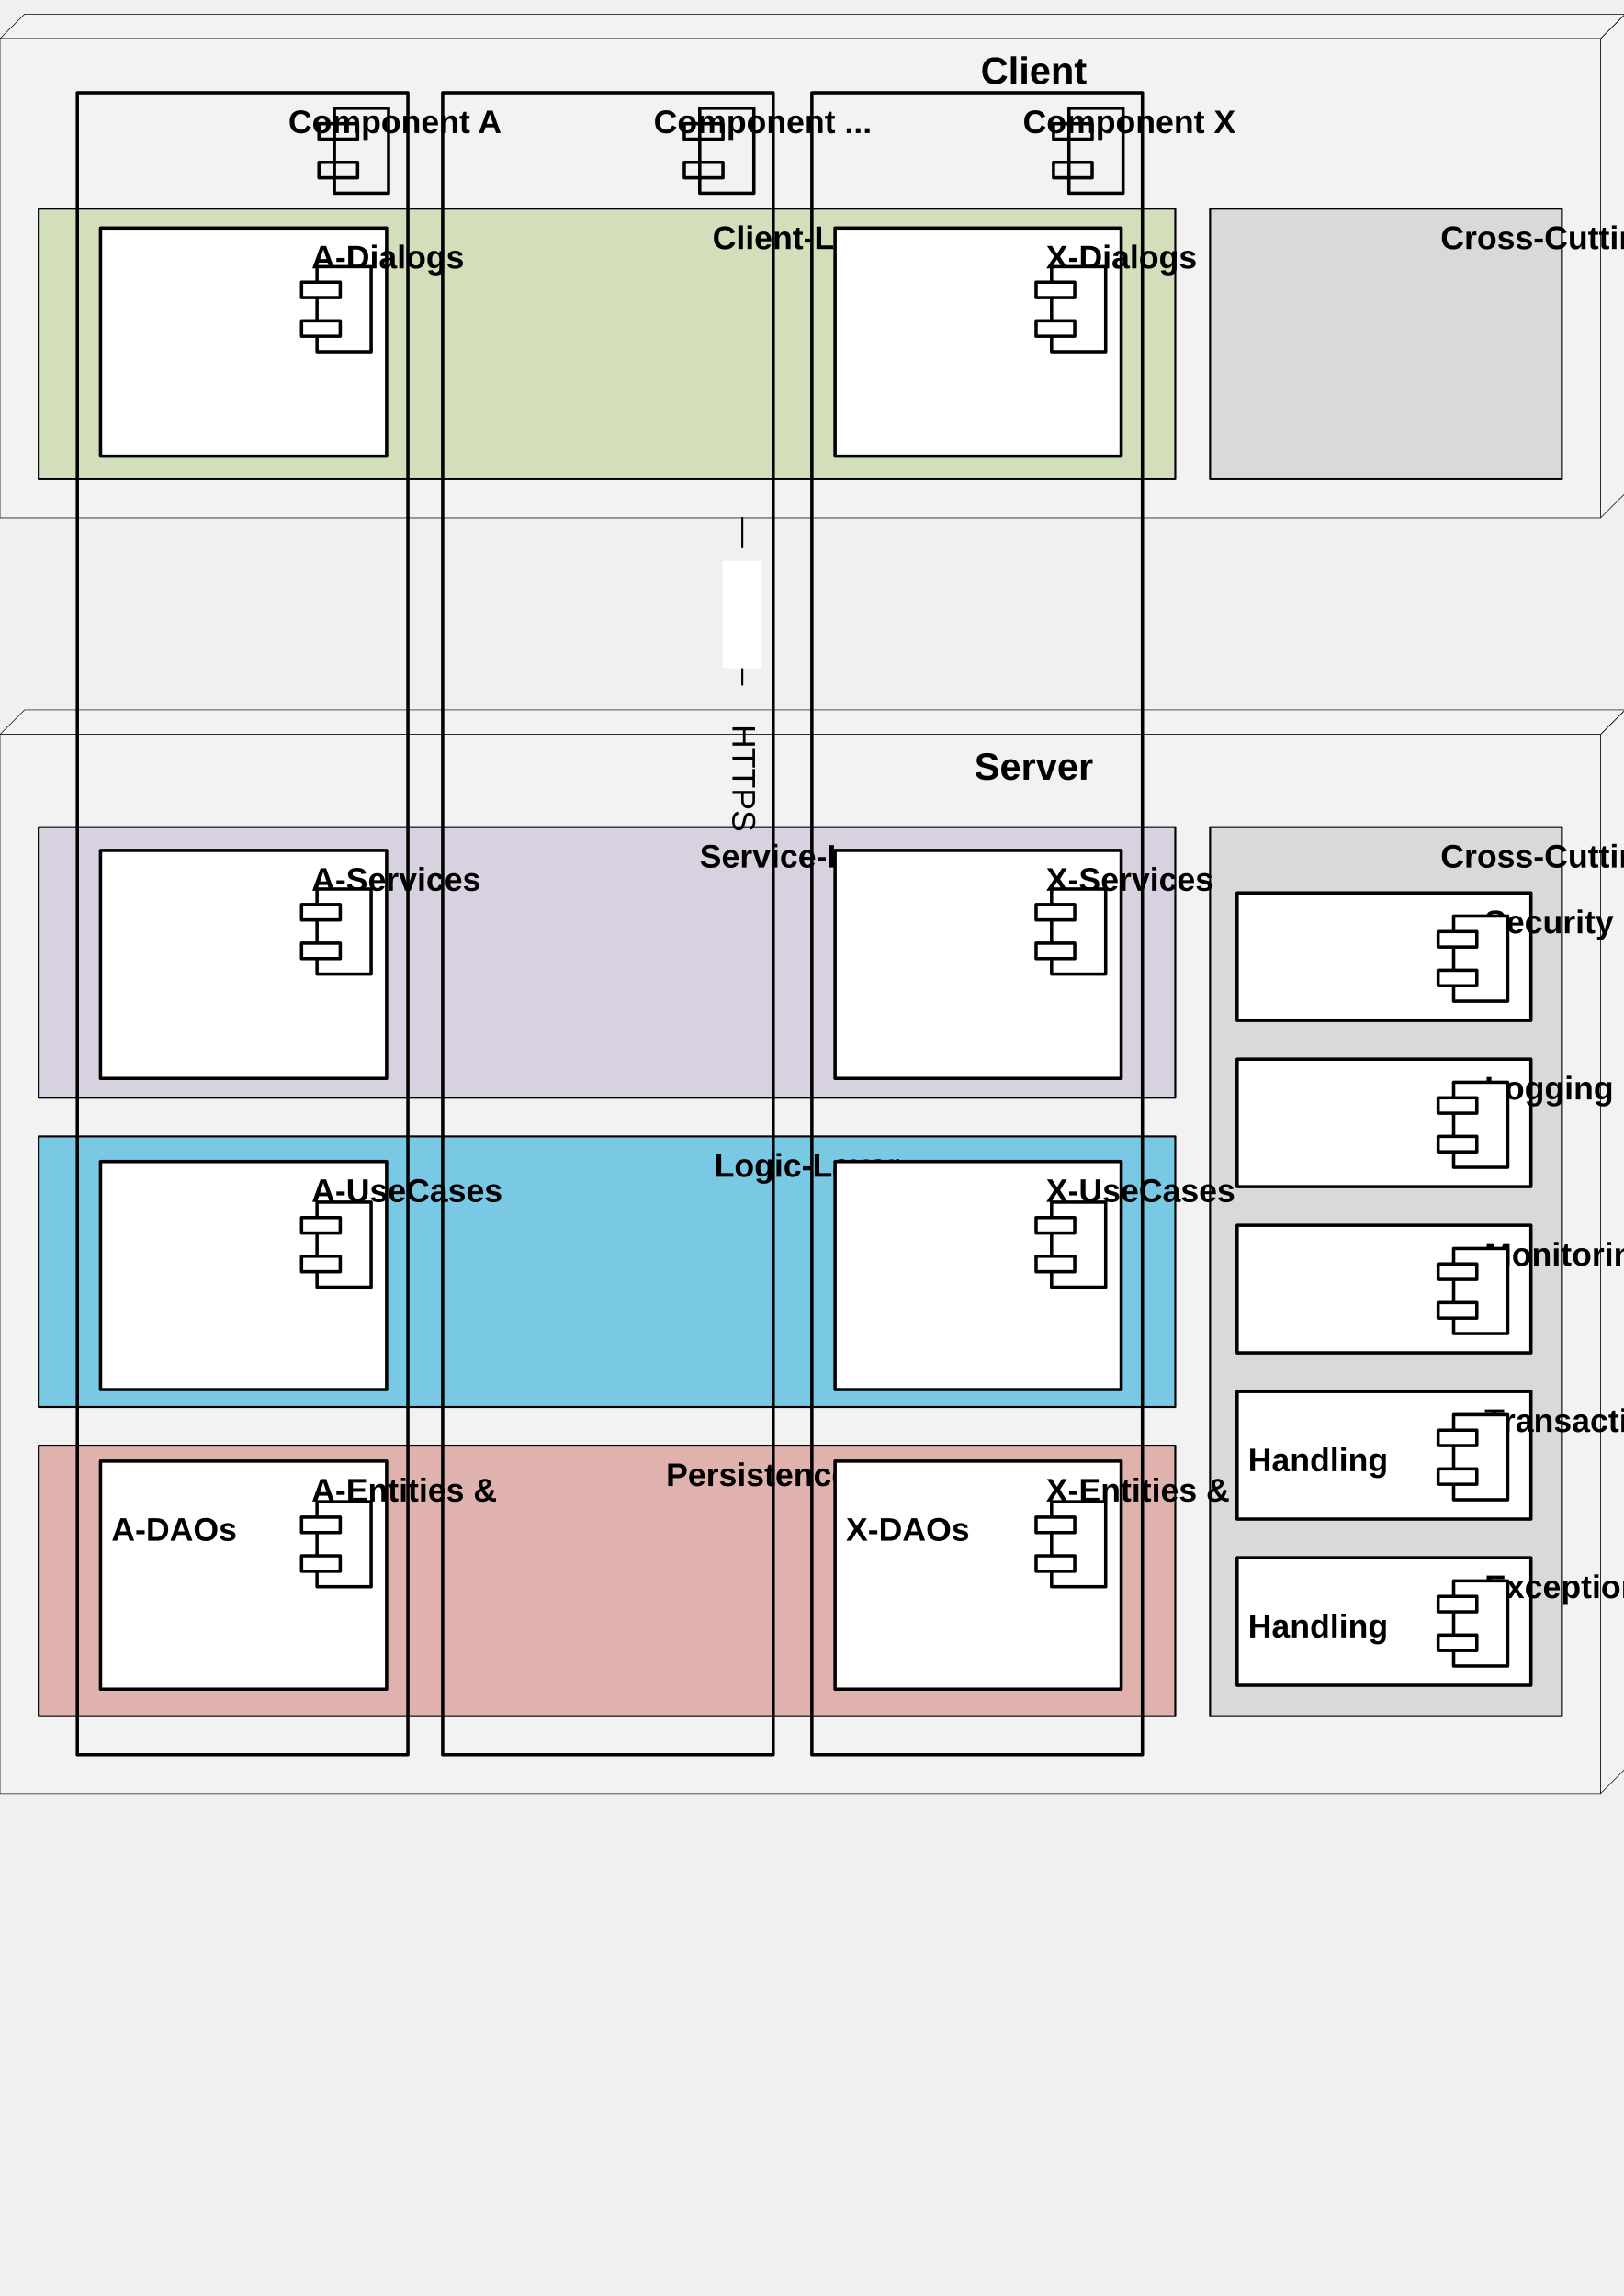
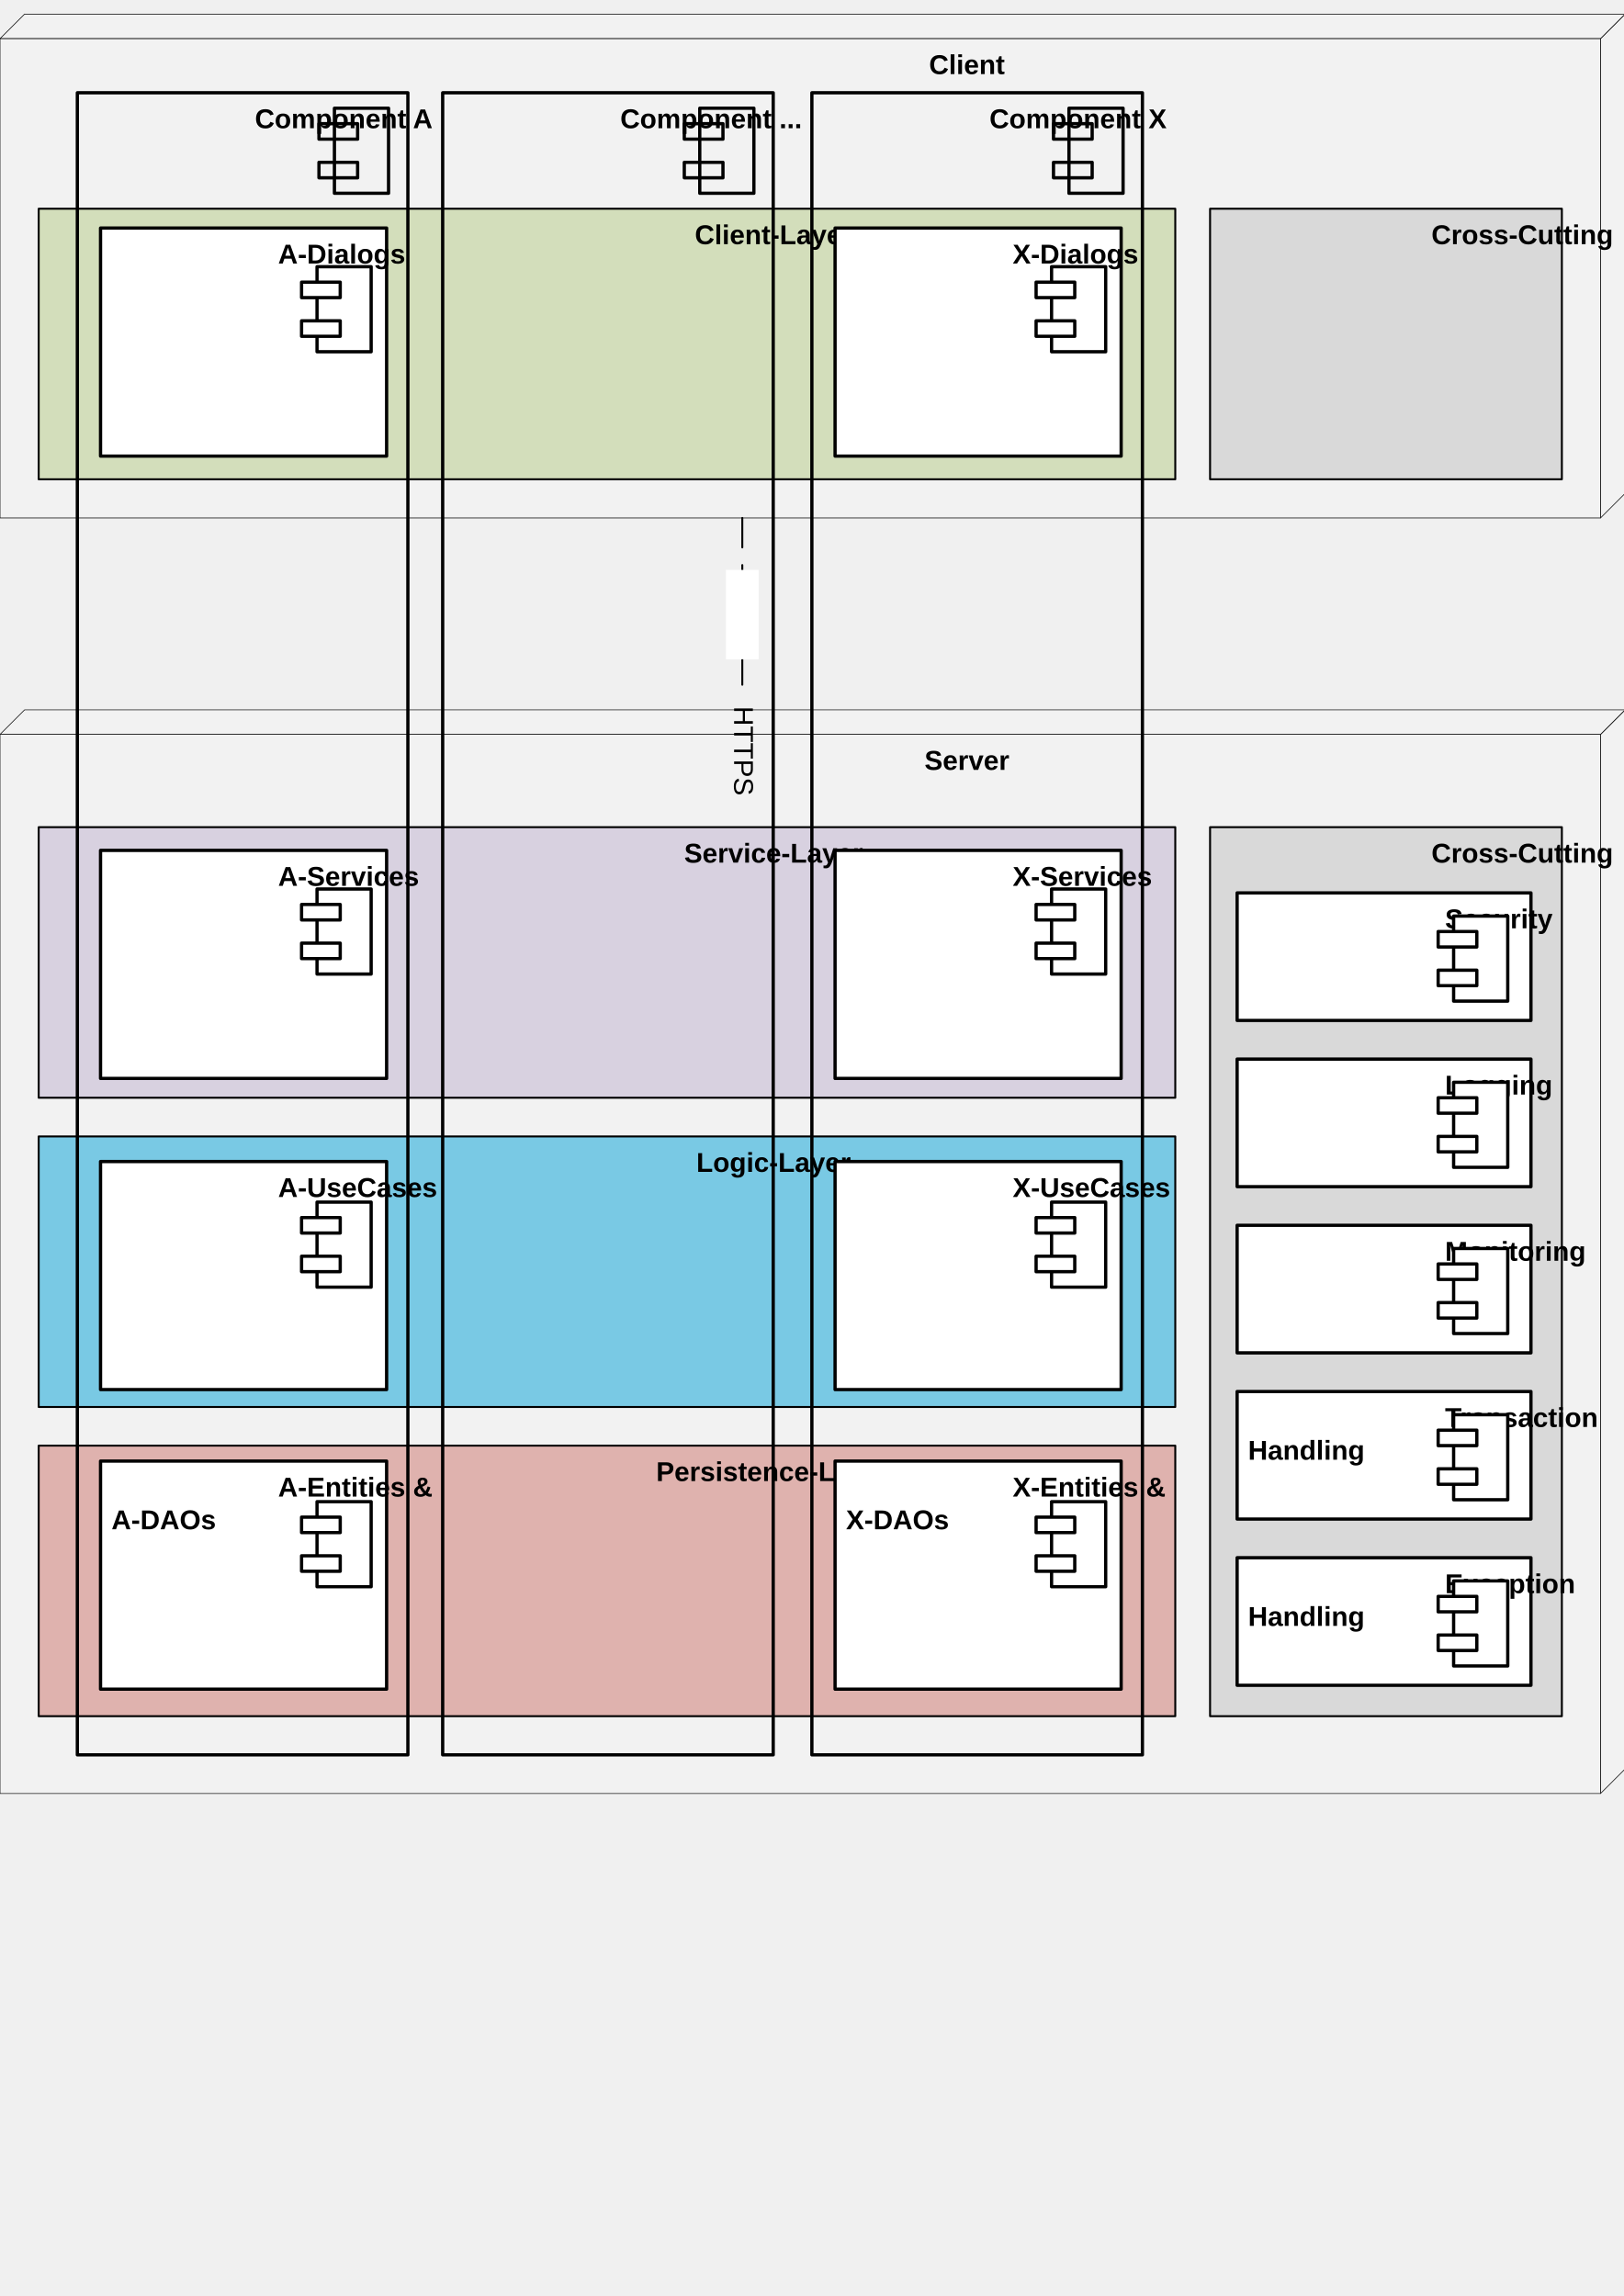
- <svg xmlns="http://www.w3.org/2000/svg" xmlns:ns1="http://schemas.microsoft.com/visio/2003/SVGExtensions/" xmlns:xlink="http://www.w3.org/1999/xlink" width="8.268in" height="11.693in" viewBox="0 0 595.276 841.89" xml:space="preserve" color-interpolation-filters="sRGB" class="st16">
+ <svg xmlns="http://www.w3.org/2000/svg" xmlns:ns1="http://schemas.microsoft.com/visio/2003/SVGExtensions/" xmlns:xlink="http://www.w3.org/1999/xlink" width="8.268in" height="11.693in" viewBox="0 0 595.276 841.89" xml:space="preserve" color-interpolation-filters="sRGB" class="st15">
  <ns1:documentProperties ns1:langID="1033" ns1:metric="true" ns1:viewMarkup="false">
    <ns1:userDefs>
      <ns1:ud ns1:nameU="msvNoAutoConnect" ns1:val="VT0(1):26" />
      <ns1:ud ns1:nameU="msvNoApplyDataGraphicAfterLink" ns1:val="VT0(1):5" />
    </ns1:userDefs>
  </ns1:documentProperties>
  <style type="text/css">
	
		.st1 {fill:#f2f2f2;stroke:#000000;stroke-linecap:round;stroke-linejoin:round;stroke-width:0.24}
- 		.st2 {fill:#000000;font-family:Arial;font-size:1.167em;font-weight:bold}
+ 		.st2 {fill:#000000;font-family:Arial;font-size:0.833em;font-weight:bold}
		.st3 {fill:#d9d9d9;stroke:#000000;stroke-linecap:round;stroke-linejoin:round;stroke-width:0.72}
- 		.st4 {fill:#000000;font-family:Arial;font-size:1em;font-weight:bold}
- 		.st5 {fill:#bfb1cf;fill-opacity:0.5;stroke:#000000;stroke-linecap:round;stroke-linejoin:round;stroke-width:0.72}
- 		.st6 {fill:#00a0d7;fill-opacity:0.5;stroke:#000000;stroke-linecap:round;stroke-linejoin:round;stroke-width:0.72}
- 		.st7 {fill:#cd736b;fill-opacity:0.5;stroke:#000000;stroke-linecap:round;stroke-linejoin:round;stroke-width:0.72}
- 		.st8 {fill:#ffffff;stroke:#000000;stroke-linecap:round;stroke-linejoin:round;stroke-width:1.2}
- 		.st9 {font-size:1em}
- 		.st10 {fill:#b5cb85;fill-opacity:0.5;stroke:#000000;stroke-linecap:round;stroke-linejoin:round;stroke-width:0.72}
- 		.st11 {fill:none;stroke:#000000;stroke-linecap:round;stroke-linejoin:round;stroke-width:1.2}
- 		.st12 {marker-end:url(#mrkr13-220);stroke:#000000;stroke-dasharray:10.8,6.48;stroke-linecap:round;stroke-linejoin:round;stroke-width:0.72}
- 		.st13 {fill:#000000;fill-opacity:1;stroke:#000000;stroke-opacity:1;stroke-width:0.222}
- 		.st14 {fill:#ffffff;stroke:none;stroke-linecap:butt;stroke-width:7.2}
- 		.st15 {fill:#000000;font-family:Arial;font-size:1em}
- 		.st16 {fill:none;fill-rule:evenodd;font-size:12;overflow:visible;stroke-linecap:square;stroke-miterlimit:3}
+ 		.st4 {fill:#bfb1cf;fill-opacity:0.5;stroke:#000000;stroke-linecap:round;stroke-linejoin:round;stroke-width:0.72}
+ 		.st5 {fill:#00a0d7;fill-opacity:0.5;stroke:#000000;stroke-linecap:round;stroke-linejoin:round;stroke-width:0.72}
+ 		.st6 {fill:#cd736b;fill-opacity:0.5;stroke:#000000;stroke-linecap:round;stroke-linejoin:round;stroke-width:0.72}
+ 		.st7 {fill:#ffffff;stroke:#000000;stroke-linecap:round;stroke-linejoin:round;stroke-width:1.2}
+ 		.st8 {font-size:1em}
+ 		.st9 {fill:#b5cb85;fill-opacity:0.5;stroke:#000000;stroke-linecap:round;stroke-linejoin:round;stroke-width:0.72}
+ 		.st10 {fill:none;stroke:#000000;stroke-linecap:round;stroke-linejoin:round;stroke-width:1.2}
+ 		.st11 {marker-end:url(#mrkr13-220);stroke:#000000;stroke-dasharray:10.8,6.48;stroke-linecap:round;stroke-linejoin:round;stroke-width:0.72}
+ 		.st12 {fill:#000000;fill-opacity:1;stroke:#000000;stroke-opacity:1;stroke-width:0.222}
+ 		.st13 {fill:#ffffff;stroke:none;stroke-linecap:butt;stroke-width:7.2}
+ 		.st14 {fill:#000000;font-family:Arial;font-size:0.833em}
+ 		.st15 {fill:none;fill-rule:evenodd;font-size:12;overflow:visible;stroke-linecap:square;stroke-miterlimit:3}
	
	</style>
  <defs id="Markers">
    <g id="lend13">
      <path d="M 3 1 L -0 0 L 3 -1 L 3 1 " style="stroke:none" />
    </g>
-     <marker id="mrkr13-220" class="st13" ns1:arrowType="13" ns1:arrowSize="2" ns1:setback="13.5" refX="-13.5" orient="auto" markerUnits="strokeWidth">
+     <marker id="mrkr13-220" class="st12" ns1:arrowType="13" ns1:arrowSize="2" ns1:setback="13.5" refX="-13.5" orient="auto" markerUnits="strokeWidth">
      <use xlink:href="#lend13" transform="scale(-4.5,-4.5) " />
    </marker>
  </defs>
  <g ns1:mID="0" ns1:index="1" ns1:groupContext="foregroundPage">
    <ns1:userDefs>
      <ns1:ud ns1:nameU="UMLDiagramType" ns1:val="VT0(0):26" />
    </ns1:userDefs>
    <ns1:pageProperties ns1:drawingScale="0.0393701" ns1:pageScale="0.0393701" ns1:drawingUnits="24" ns1:shadowOffsetX="8.50394" ns1:shadowOffsetY="-8.50394" />
    <g id="group1-1" transform="translate(0,-184.252)" ns1:mID="1" ns1:groupContext="group">
      <ns1:userDefs>
        <ns1:ud ns1:nameU="UMLShapeType" ns1:val="VT0(26):26" />
        <ns1:ud ns1:nameU="UMLObjectGUID" ns1:val="VT4()" />
        <ns1:ud ns1:nameU="UMLError" ns1:val="VT0(0):26" />
        <ns1:ud ns1:nameU="UMLPresOption1" ns1:val="VT0(3):26" />
        <ns1:ud ns1:nameU="UMLVersion" ns1:val="VT0(2):26" />
        <ns1:ud ns1:nameU="visDescription" ns1:val="VT4(Represents a run-time computational or physical resource.)" />
        <ns1:ud ns1:nameU="visVersion" ns1:val="VT0(12):26" />
      </ns1:userDefs>
      <g id="shape2-2" ns1:mID="2" ns1:groupContext="shape" transform="translate(586.772,0)">
        <path d="M0 841.89 L9 832.89 L9 444.54 L0 453.54 L0 841.89 Z" class="st1" />
      </g>
      <g id="shape3-4" ns1:mID="3" ns1:groupContext="shape" transform="translate(0,-388.346)">
        <path d="M0 841.89 L586.77 841.89 L595.77 832.89 L9 832.89 L0 841.89 Z" class="st1" />
      </g>
      <g id="shape4-6" ns1:mID="4" ns1:groupContext="shape">
        <ns1:textBlock ns1:margins="rect(4,4,4,4)" ns1:tabSpace="42.5197" ns1:verticalAlign="0" />
        <ns1:textRect cx="293.386" cy="647.717" width="586.78" height="388.346" />
        <rect x="0" y="453.543" width="586.772" height="388.346" class="st1" />
-         <text x="271.59" y="470.14" class="st2" ns1:langID="1031">
+         <text x="277.82" y="466.54" class="st2" ns1:langID="1031">
          <ns1:paragraph ns1:horizAlign="1" />
          <ns1:tabList />Server</text>
      </g>
    </g>
    <g id="shape8-9" ns1:mID="8" ns1:groupContext="shape" transform="translate(443.622,-212.598)">
      <ns1:textBlock ns1:margins="rect(4,4,4,4)" ns1:tabSpace="42.5197" ns1:verticalAlign="0" />
      <ns1:textRect cx="64.488" cy="678.898" width="128.98" height="325.984" />
      <rect x="0" y="515.906" width="128.976" height="325.984" class="st3" />
-       <text x="24.49" y="530.71" class="st4" ns1:langID="1031">
+       <text x="31.16" y="528.91" class="st2" ns1:langID="1031">
        <ns1:paragraph ns1:horizAlign="1" />
        <ns1:tabList />Cross-Cutting</text>
    </g>
    <a xlink:href="https://github.com/oasp/oasp4j/wiki/guide-service-layer">
      <g id="shape5-12" ns1:mID="5" ns1:groupContext="shape" transform="translate(14.1732,-439.37)">
        <ns1:textBlock ns1:margins="rect(4,4,4,4)" ns1:tabSpace="42.5197" ns1:verticalAlign="0" />
        <ns1:textRect cx="208.346" cy="792.283" width="416.7" height="99.213" />
-         <rect x="0" y="742.677" width="416.693" height="99.213" class="st5" />
-         <text x="168.99" y="757.48" class="st4" ns1:langID="1031">
+         <rect x="0" y="742.677" width="416.693" height="99.213" class="st4" />
+         <text x="175.55" y="755.68" class="st2" ns1:langID="1031">
          <ns1:paragraph ns1:horizAlign="1" />
          <ns1:tabList />Service-Layer</text>
      </g>
    </a>
    <a xlink:href="https://github.com/oasp/oasp4j/wiki/guide-logic-layer">
      <g id="shape6-15" ns1:mID="6" ns1:groupContext="shape" transform="translate(14.1732,-325.984)">
        <ns1:textBlock ns1:margins="rect(4,4,4,4)" ns1:tabSpace="42.5197" ns1:verticalAlign="0" />
        <ns1:textRect cx="208.346" cy="792.283" width="416.7" height="99.213" />
-         <rect x="0" y="742.677" width="416.693" height="99.213" class="st6" />
-         <text x="174.34" y="757.48" class="st4" ns1:langID="1031">
+         <rect x="0" y="742.677" width="416.693" height="99.213" class="st5" />
+         <text x="180.01" y="755.68" class="st2" ns1:langID="1031">
          <ns1:paragraph ns1:horizAlign="1" />
          <ns1:tabList />Logic-Layer</text>
      </g>
    </a>
    <a xlink:href="https://github.com/oasp/oasp4j/wiki/guide-persistence-layer">
      <g id="shape7-18" ns1:mID="7" ns1:groupContext="shape" transform="translate(14.1732,-212.598)">
        <ns1:textBlock ns1:margins="rect(4,4,4,4)" ns1:tabSpace="42.5197" ns1:verticalAlign="0" />
        <ns1:textRect cx="208.346" cy="792.283" width="416.7" height="99.213" />
-         <rect x="0" y="742.677" width="416.693" height="99.213" class="st7" />
-         <text x="156.65" y="757.48" class="st4" ns1:langID="1031">
+         <rect x="0" y="742.677" width="416.693" height="99.213" class="st6" />
+         <text x="165.27" y="755.68" class="st2" ns1:langID="1031">
          <ns1:paragraph ns1:horizAlign="1" />
          <ns1:tabList />Persistence-Layer</text>
      </g>
    </a>
    <g id="group38-21" transform="translate(36.8504,-446.457)" ns1:mID="38" ns1:groupContext="group">
      <g id="shape33-22" ns1:mID="33" ns1:groupContext="shape">
        <ns1:textBlock ns1:margins="rect(4,4,4,4)" ns1:tabSpace="42.5197" ns1:verticalAlign="0" />
        <ns1:textRect cx="52.441" cy="800.079" width="104.89" height="83.622" />
-         <rect x="0" y="758.268" width="104.882" height="83.622" class="st8" />
-         <text x="4" y="773.07" class="st4" ns1:langID="1031">
+         <rect x="0" y="758.268" width="104.882" height="83.622" class="st7" />
+         <text x="4" y="771.27" class="st2" ns1:langID="1031">
          <ns1:paragraph />
          <ns1:tabList />A-Services</text>
      </g>
      <g id="group34-25" transform="translate(73.7008,-38.2677)" ns1:mID="34" ns1:groupContext="group">
        <g id="shape35-26" ns1:mID="35" ns1:groupContext="shape" transform="translate(5.66929,0)">
-           <rect x="0" y="810.709" width="19.843" height="31.181" class="st8" />
+           <rect x="0" y="810.709" width="19.843" height="31.181" class="st7" />
        </g>
        <g id="shape36-28" ns1:mID="36" ns1:groupContext="shape" transform="translate(0,-19.8425)">
-           <rect x="0" y="836.22" width="14.173" height="5.669" class="st8" />
+           <rect x="0" y="836.22" width="14.173" height="5.669" class="st7" />
        </g>
        <g id="shape37-30" ns1:mID="37" ns1:groupContext="shape" transform="translate(0,-5.66929)">
-           <rect x="0" y="836.22" width="14.173" height="5.669" class="st8" />
+           <rect x="0" y="836.22" width="14.173" height="5.669" class="st7" />
        </g>
      </g>
    </g>
    <g id="group42-32" transform="translate(36.8504,-332.362)" ns1:mID="42" ns1:groupContext="group">
      <g id="shape43-33" ns1:mID="43" ns1:groupContext="shape">
        <ns1:textBlock ns1:margins="rect(4,4,4,4)" ns1:tabSpace="42.5197" ns1:verticalAlign="0" />
        <ns1:textRect cx="52.441" cy="800.079" width="104.89" height="83.622" />
-         <rect x="0" y="758.268" width="104.882" height="83.622" class="st8" />
-         <text x="4" y="773.07" class="st4" ns1:langID="1031">
+         <rect x="0" y="758.268" width="104.882" height="83.622" class="st7" />
+         <text x="4" y="771.27" class="st2" ns1:langID="1031">
          <ns1:paragraph />
          <ns1:tabList />A-UseCases</text>
      </g>
      <g id="group44-36" transform="translate(73.7008,-37.5591)" ns1:mID="44" ns1:groupContext="group">
        <g id="shape45-37" ns1:mID="45" ns1:groupContext="shape" transform="translate(5.66929,0)">
-           <rect x="0" y="810.709" width="19.843" height="31.181" class="st8" />
+           <rect x="0" y="810.709" width="19.843" height="31.181" class="st7" />
        </g>
        <g id="shape46-39" ns1:mID="46" ns1:groupContext="shape" transform="translate(0,-19.8425)">
-           <rect x="0" y="836.22" width="14.173" height="5.669" class="st8" />
+           <rect x="0" y="836.22" width="14.173" height="5.669" class="st7" />
        </g>
        <g id="shape47-41" ns1:mID="47" ns1:groupContext="shape" transform="translate(0,-5.66929)">
-           <rect x="0" y="836.22" width="14.173" height="5.669" class="st8" />
+           <rect x="0" y="836.22" width="14.173" height="5.669" class="st7" />
        </g>
      </g>
    </g>
    <g id="group48-43" transform="translate(36.8504,-222.52)" ns1:mID="48" ns1:groupContext="group">
      <g id="shape49-44" ns1:mID="49" ns1:groupContext="shape">
        <ns1:textBlock ns1:margins="rect(4,4,4,4)" ns1:tabSpace="42.5197" ns1:verticalAlign="0" />
        <ns1:textRect cx="52.441" cy="800.079" width="104.89" height="83.622" />
-         <rect x="0" y="758.268" width="104.882" height="83.622" class="st8" />
-         <text x="4" y="773.07" class="st4" ns1:langID="1031">
+         <rect x="0" y="758.268" width="104.882" height="83.622" class="st7" />
+         <text x="4" y="771.27" class="st2" ns1:langID="1031">
          <ns1:paragraph />
          <ns1:tabList />A-Entities &amp;<ns1:newlineChar />
-           <tspan x="4" dy="1.2em" class="st9">A</tspan>-DAOs</text>
+           <tspan x="4" dy="1.2em" class="st8">A</tspan>-DAOs</text>
      </g>
      <g id="group50-48" transform="translate(73.7008,-37.5591)" ns1:mID="50" ns1:groupContext="group">
        <g id="shape51-49" ns1:mID="51" ns1:groupContext="shape" transform="translate(5.66929,0)">
-           <rect x="0" y="810.709" width="19.843" height="31.181" class="st8" />
+           <rect x="0" y="810.709" width="19.843" height="31.181" class="st7" />
        </g>
        <g id="shape52-51" ns1:mID="52" ns1:groupContext="shape" transform="translate(0,-19.8425)">
-           <rect x="0" y="836.22" width="14.173" height="5.669" class="st8" />
+           <rect x="0" y="836.22" width="14.173" height="5.669" class="st7" />
        </g>
        <g id="shape53-53" ns1:mID="53" ns1:groupContext="shape" transform="translate(0,-5.66929)">
-           <rect x="0" y="836.22" width="14.173" height="5.669" class="st8" />
+           <rect x="0" y="836.22" width="14.173" height="5.669" class="st7" />
        </g>
      </g>
    </g>
    <g id="group54-55" transform="translate(306.142,-446.457)" ns1:mID="54" ns1:groupContext="group">
      <g id="shape55-56" ns1:mID="55" ns1:groupContext="shape">
        <ns1:textBlock ns1:margins="rect(4,4,4,4)" ns1:tabSpace="42.5197" ns1:verticalAlign="0" />
        <ns1:textRect cx="52.441" cy="800.079" width="104.89" height="83.622" />
-         <rect x="0" y="758.268" width="104.882" height="83.622" class="st8" />
-         <text x="4" y="773.07" class="st4" ns1:langID="1031">
+         <rect x="0" y="758.268" width="104.882" height="83.622" class="st7" />
+         <text x="4" y="771.27" class="st2" ns1:langID="1031">
          <ns1:paragraph />
          <ns1:tabList />X-Services</text>
      </g>
      <g id="group56-59" transform="translate(73.7008,-38.2677)" ns1:mID="56" ns1:groupContext="group">
        <g id="shape57-60" ns1:mID="57" ns1:groupContext="shape" transform="translate(5.66929,0)">
-           <rect x="0" y="810.709" width="19.843" height="31.181" class="st8" />
+           <rect x="0" y="810.709" width="19.843" height="31.181" class="st7" />
        </g>
        <g id="shape58-62" ns1:mID="58" ns1:groupContext="shape" transform="translate(0,-19.8425)">
-           <rect x="0" y="836.22" width="14.173" height="5.669" class="st8" />
+           <rect x="0" y="836.22" width="14.173" height="5.669" class="st7" />
        </g>
        <g id="shape59-64" ns1:mID="59" ns1:groupContext="shape" transform="translate(0,-5.66929)">
-           <rect x="0" y="836.22" width="14.173" height="5.669" class="st8" />
+           <rect x="0" y="836.22" width="14.173" height="5.669" class="st7" />
        </g>
      </g>
    </g>
    <g id="group60-66" transform="translate(306.142,-332.362)" ns1:mID="60" ns1:groupContext="group">
      <g id="shape61-67" ns1:mID="61" ns1:groupContext="shape">
        <ns1:textBlock ns1:margins="rect(4,4,4,4)" ns1:tabSpace="42.5197" ns1:verticalAlign="0" />
        <ns1:textRect cx="52.441" cy="800.079" width="104.89" height="83.622" />
-         <rect x="0" y="758.268" width="104.882" height="83.622" class="st8" />
-         <text x="4" y="773.07" class="st4" ns1:langID="1031">
+         <rect x="0" y="758.268" width="104.882" height="83.622" class="st7" />
+         <text x="4" y="771.27" class="st2" ns1:langID="1031">
          <ns1:paragraph />
          <ns1:tabList />X-UseCases</text>
      </g>
      <g id="group62-70" transform="translate(73.7008,-37.5591)" ns1:mID="62" ns1:groupContext="group">
        <g id="shape63-71" ns1:mID="63" ns1:groupContext="shape" transform="translate(5.66929,0)">
-           <rect x="0" y="810.709" width="19.843" height="31.181" class="st8" />
+           <rect x="0" y="810.709" width="19.843" height="31.181" class="st7" />
        </g>
        <g id="shape64-73" ns1:mID="64" ns1:groupContext="shape" transform="translate(0,-19.8425)">
-           <rect x="0" y="836.22" width="14.173" height="5.669" class="st8" />
+           <rect x="0" y="836.22" width="14.173" height="5.669" class="st7" />
        </g>
        <g id="shape65-75" ns1:mID="65" ns1:groupContext="shape" transform="translate(0,-5.66929)">
-           <rect x="0" y="836.22" width="14.173" height="5.669" class="st8" />
+           <rect x="0" y="836.22" width="14.173" height="5.669" class="st7" />
        </g>
      </g>
    </g>
    <g id="group66-77" transform="translate(306.142,-222.52)" ns1:mID="66" ns1:groupContext="group">
      <g id="shape67-78" ns1:mID="67" ns1:groupContext="shape">
        <ns1:textBlock ns1:margins="rect(4,4,4,4)" ns1:tabSpace="42.5197" ns1:verticalAlign="0" />
        <ns1:textRect cx="52.441" cy="800.079" width="104.89" height="83.622" />
-         <rect x="0" y="758.268" width="104.882" height="83.622" class="st8" />
-         <text x="4" y="773.07" class="st4" ns1:langID="1031">
+         <rect x="0" y="758.268" width="104.882" height="83.622" class="st7" />
+         <text x="4" y="771.27" class="st2" ns1:langID="1031">
          <ns1:paragraph />
          <ns1:tabList />X-Entities &amp;<ns1:newlineChar />
-           <tspan x="4" dy="1.2em" class="st9">X</tspan>-DAOs</text>
+           <tspan x="4" dy="1.2em" class="st8">X</tspan>-DAOs</text>
      </g>
      <g id="group68-82" transform="translate(73.7008,-37.5591)" ns1:mID="68" ns1:groupContext="group">
        <g id="shape69-83" ns1:mID="69" ns1:groupContext="shape" transform="translate(5.66929,0)">
-           <rect x="0" y="810.709" width="19.843" height="31.181" class="st8" />
+           <rect x="0" y="810.709" width="19.843" height="31.181" class="st7" />
        </g>
        <g id="shape70-85" ns1:mID="70" ns1:groupContext="shape" transform="translate(0,-19.8425)">
-           <rect x="0" y="836.22" width="14.173" height="5.669" class="st8" />
+           <rect x="0" y="836.22" width="14.173" height="5.669" class="st7" />
        </g>
        <g id="shape71-87" ns1:mID="71" ns1:groupContext="shape" transform="translate(0,-5.66929)">
-           <rect x="0" y="836.22" width="14.173" height="5.669" class="st8" />
+           <rect x="0" y="836.22" width="14.173" height="5.669" class="st7" />
        </g>
      </g>
    </g>
    <a xlink:href="https://github.com/oasp/oasp4j/wiki/guide-security">
      <g id="group9-89" transform="translate(453.543,-467.717)" ns1:mID="9" ns1:groupContext="group">
        <g id="shape10-90" ns1:mID="10" ns1:groupContext="shape">
          <ns1:textBlock ns1:margins="rect(4,4,4,4)" ns1:tabSpace="42.5197" ns1:verticalAlign="0" />
          <ns1:textRect cx="53.858" cy="818.504" width="107.72" height="46.772" />
-           <rect x="0" y="795.118" width="107.717" height="46.772" class="st8" />
-           <text x="4" y="809.92" class="st4" ns1:langID="1031">
+           <rect x="0" y="795.118" width="107.717" height="46.772" class="st7" />
+           <text x="4" y="808.12" class="st2" ns1:langID="1031">
            <ns1:paragraph />
            <ns1:tabList />Security</text>
        </g>
        <g id="group11-93" transform="translate(73.7008,-7.08661)" ns1:mID="11" ns1:groupContext="group">
          <g id="shape12-94" ns1:mID="12" ns1:groupContext="shape" transform="translate(5.66929,0)">
-             <rect x="0" y="810.709" width="19.843" height="31.181" class="st8" />
+             <rect x="0" y="810.709" width="19.843" height="31.181" class="st7" />
          </g>
          <g id="shape13-96" ns1:mID="13" ns1:groupContext="shape" transform="translate(0,-19.8425)">
-             <rect x="0" y="836.22" width="14.173" height="5.669" class="st8" />
+             <rect x="0" y="836.22" width="14.173" height="5.669" class="st7" />
          </g>
          <g id="shape15-98" ns1:mID="15" ns1:groupContext="shape" transform="translate(0,-5.66929)">
-             <rect x="0" y="836.22" width="14.173" height="5.669" class="st8" />
+             <rect x="0" y="836.22" width="14.173" height="5.669" class="st7" />
          </g>
        </g>
      </g>
    </a>
    <a xlink:href="https://github.com/oasp/oasp4j/wiki/guide-logging">
      <g id="group16-100" transform="translate(453.543,-406.772)" ns1:mID="16" ns1:groupContext="group">
        <g id="shape94-101" ns1:mID="94" ns1:groupContext="shape">
          <ns1:textBlock ns1:margins="rect(4,4,4,4)" ns1:tabSpace="42.5197" ns1:verticalAlign="0" />
          <ns1:textRect cx="53.858" cy="818.504" width="107.72" height="46.772" />
-           <rect x="0" y="795.118" width="107.717" height="46.772" class="st8" />
-           <text x="4" y="809.92" class="st4" ns1:langID="1031">
+           <rect x="0" y="795.118" width="107.717" height="46.772" class="st7" />
+           <text x="4" y="808.12" class="st2" ns1:langID="1031">
            <ns1:paragraph />
            <ns1:tabList />Logging</text>
        </g>
        <g id="group95-104" transform="translate(73.7008,-7.08661)" ns1:mID="95" ns1:groupContext="group">
          <g id="shape96-105" ns1:mID="96" ns1:groupContext="shape" transform="translate(5.66929,0)">
-             <rect x="0" y="810.709" width="19.843" height="31.181" class="st8" />
+             <rect x="0" y="810.709" width="19.843" height="31.181" class="st7" />
          </g>
          <g id="shape97-107" ns1:mID="97" ns1:groupContext="shape" transform="translate(0,-19.8425)">
-             <rect x="0" y="836.22" width="14.173" height="5.669" class="st8" />
+             <rect x="0" y="836.22" width="14.173" height="5.669" class="st7" />
          </g>
          <g id="shape98-109" ns1:mID="98" ns1:groupContext="shape" transform="translate(0,-5.66929)">
-             <rect x="0" y="836.22" width="14.173" height="5.669" class="st8" />
+             <rect x="0" y="836.22" width="14.173" height="5.669" class="st7" />
          </g>
        </g>
      </g>
    </a>
    <a xlink:href="https://github.com/oasp/oasp4j/wiki/guide-monitoring">
      <g id="group17-111" transform="translate(453.543,-345.827)" ns1:mID="17" ns1:groupContext="group">
        <g id="shape100-112" ns1:mID="100" ns1:groupContext="shape">
          <ns1:textBlock ns1:margins="rect(4,4,4,4)" ns1:tabSpace="42.5197" ns1:verticalAlign="0" />
          <ns1:textRect cx="53.858" cy="818.504" width="107.72" height="46.772" />
-           <rect x="0" y="795.118" width="107.717" height="46.772" class="st8" />
-           <text x="4" y="809.92" class="st4" ns1:langID="1031">
+           <rect x="0" y="795.118" width="107.717" height="46.772" class="st7" />
+           <text x="4" y="808.12" class="st2" ns1:langID="1031">
            <ns1:paragraph />
            <ns1:tabList />Monitoring</text>
        </g>
        <g id="group101-115" transform="translate(73.7008,-7.08661)" ns1:mID="101" ns1:groupContext="group">
          <g id="shape102-116" ns1:mID="102" ns1:groupContext="shape" transform="translate(5.66929,0)">
-             <rect x="0" y="810.709" width="19.843" height="31.181" class="st8" />
+             <rect x="0" y="810.709" width="19.843" height="31.181" class="st7" />
          </g>
          <g id="shape103-118" ns1:mID="103" ns1:groupContext="shape" transform="translate(0,-19.8425)">
-             <rect x="0" y="836.22" width="14.173" height="5.669" class="st8" />
+             <rect x="0" y="836.22" width="14.173" height="5.669" class="st7" />
          </g>
          <g id="shape104-120" ns1:mID="104" ns1:groupContext="shape" transform="translate(0,-5.66929)">
-             <rect x="0" y="836.22" width="14.173" height="5.669" class="st8" />
-           </g>
-         </g>
-       </g>
-     </a>
-     <a xlink:href="https://github.com/oasp/oasp4j/wiki/guide-transaction-handling">
+             <rect x="0" y="836.22" width="14.173" height="5.669" class="st7" />
+           </g>
+         </g>
+       </g>
+     </a>
+     <a xlink:href="https://github.com/oasp/oasp4j/wiki/guide-transactions">
      <g id="group18-122" transform="translate(453.543,-284.882)" ns1:mID="18" ns1:groupContext="group">
        <g id="shape106-123" ns1:mID="106" ns1:groupContext="shape">
          <ns1:textBlock ns1:margins="rect(4,4,4,4)" ns1:tabSpace="42.5197" ns1:verticalAlign="0" />
          <ns1:textRect cx="53.858" cy="818.504" width="107.72" height="46.772" />
-           <rect x="0" y="795.118" width="107.717" height="46.772" class="st8" />
-           <text x="4" y="809.92" class="st4" ns1:langID="1031">
+           <rect x="0" y="795.118" width="107.717" height="46.772" class="st7" />
+           <text x="4" y="808.12" class="st2" ns1:langID="1031">
            <ns1:paragraph />
            <ns1:tabList />Transaction<ns1:newlineChar />
-             <tspan x="4" dy="1.2em" class="st9">Handling</tspan>
+             <tspan x="4" dy="1.2em" class="st8">Handling</tspan>
          </text>
        </g>
        <g id="group107-127" transform="translate(73.7008,-7.08661)" ns1:mID="107" ns1:groupContext="group">
          <g id="shape108-128" ns1:mID="108" ns1:groupContext="shape" transform="translate(5.66929,0)">
-             <rect x="0" y="810.709" width="19.843" height="31.181" class="st8" />
+             <rect x="0" y="810.709" width="19.843" height="31.181" class="st7" />
          </g>
          <g id="shape109-130" ns1:mID="109" ns1:groupContext="shape" transform="translate(0,-19.8425)">
-             <rect x="0" y="836.22" width="14.173" height="5.669" class="st8" />
+             <rect x="0" y="836.22" width="14.173" height="5.669" class="st7" />
          </g>
          <g id="shape110-132" ns1:mID="110" ns1:groupContext="shape" transform="translate(0,-5.66929)">
-             <rect x="0" y="836.22" width="14.173" height="5.669" class="st8" />
-           </g>
-         </g>
-       </g>
-     </a>
-     <a xlink:href="https://github.com/oasp/oasp4j/wiki/guide-exception-handling">
+             <rect x="0" y="836.22" width="14.173" height="5.669" class="st7" />
+           </g>
+         </g>
+       </g>
+     </a>
+     <a xlink:href="https://github.com/oasp/oasp4j/wiki/guide-exceptions">
      <g id="group72-134" transform="translate(453.543,-223.937)" ns1:mID="72" ns1:groupContext="group">
        <g id="shape112-135" ns1:mID="112" ns1:groupContext="shape">
          <ns1:textBlock ns1:margins="rect(4,4,4,4)" ns1:tabSpace="42.5197" ns1:verticalAlign="0" />
          <ns1:textRect cx="53.858" cy="818.504" width="107.72" height="46.772" />
-           <rect x="0" y="795.118" width="107.717" height="46.772" class="st8" />
-           <text x="4" y="809.92" class="st4" ns1:langID="1031">
+           <rect x="0" y="795.118" width="107.717" height="46.772" class="st7" />
+           <text x="4" y="808.12" class="st2" ns1:langID="1031">
            <ns1:paragraph />
            <ns1:tabList />Exception<ns1:newlineChar />
-             <tspan x="4" dy="1.2em" class="st9">Handling</tspan>
+             <tspan x="4" dy="1.2em" class="st8">Handling</tspan>
          </text>
        </g>
        <g id="group113-139" transform="translate(73.7008,-7.08661)" ns1:mID="113" ns1:groupContext="group">
          <g id="shape114-140" ns1:mID="114" ns1:groupContext="shape" transform="translate(5.66929,0)">
-             <rect x="0" y="810.709" width="19.843" height="31.181" class="st8" />
+             <rect x="0" y="810.709" width="19.843" height="31.181" class="st7" />
          </g>
          <g id="shape115-142" ns1:mID="115" ns1:groupContext="shape" transform="translate(0,-19.8425)">
-             <rect x="0" y="836.22" width="14.173" height="5.669" class="st8" />
+             <rect x="0" y="836.22" width="14.173" height="5.669" class="st7" />
          </g>
          <g id="shape116-144" ns1:mID="116" ns1:groupContext="shape" transform="translate(0,-5.66929)">
-             <rect x="0" y="836.22" width="14.173" height="5.669" class="st8" />
+             <rect x="0" y="836.22" width="14.173" height="5.669" class="st7" />
          </g>
        </g>
      </g>
    </a>
    <g id="group78-146" transform="translate(0,-651.969)" ns1:mID="78" ns1:groupContext="group">
      <ns1:userDefs>
        <ns1:ud ns1:nameU="UMLShapeType" ns1:val="VT0(26):26" />
        <ns1:ud ns1:nameU="UMLObjectGUID" ns1:val="VT4()" />
        <ns1:ud ns1:nameU="UMLError" ns1:val="VT0(0):26" />
        <ns1:ud ns1:nameU="UMLPresOption1" ns1:val="VT0(3):26" />
        <ns1:ud ns1:nameU="UMLVersion" ns1:val="VT0(2):26" />
        <ns1:ud ns1:nameU="visDescription" ns1:val="VT4(Represents a run-time computational or physical resource.)" />
        <ns1:ud ns1:nameU="visVersion" ns1:val="VT0(12):26" />
      </ns1:userDefs>
      <g id="shape79-147" ns1:mID="79" ns1:groupContext="shape" transform="translate(586.772,0)">
        <path d="M0 841.89 L9 832.89 L9 657.14 L0 666.14 L0 841.89 Z" class="st1" />
      </g>
      <g id="shape80-149" ns1:mID="80" ns1:groupContext="shape" transform="translate(0,-175.748)">
        <path d="M0 841.89 L586.77 841.89 L595.77 832.89 L9 832.89 L0 841.89 Z" class="st1" />
      </g>
      <g id="shape81-151" ns1:mID="81" ns1:groupContext="shape">
        <ns1:textBlock ns1:margins="rect(4,4,4,4)" ns1:tabSpace="42.5197" ns1:verticalAlign="0" />
        <ns1:textRect cx="293.386" cy="754.016" width="586.78" height="175.748" />
        <rect x="0" y="666.142" width="586.772" height="175.748" class="st1" />
-         <text x="273.94" y="682.74" class="st2" ns1:langID="1031">
+         <text x="279.5" y="679.14" class="st2" ns1:langID="1031">
          <ns1:paragraph ns1:horizAlign="1" />
          <ns1:tabList />Client</text>
      </g>
    </g>
    <g id="shape73-154" ns1:mID="73" ns1:groupContext="shape" transform="translate(443.622,-666.142)">
      <ns1:textBlock ns1:margins="rect(4,4,4,4)" ns1:tabSpace="42.5197" ns1:verticalAlign="0" />
      <ns1:textRect cx="64.488" cy="792.283" width="128.98" height="99.213" />
      <rect x="0" y="742.677" width="128.976" height="99.213" class="st3" />
-       <text x="24.49" y="757.48" class="st4" ns1:langID="1031">
+       <text x="31.16" y="755.68" class="st2" ns1:langID="1031">
        <ns1:paragraph ns1:horizAlign="1" />
        <ns1:tabList />Cross-Cutting</text>
    </g>
    <a xlink:href="https://github.com/oasp/oasp4j/wiki/guide-client-layer">
      <g id="shape41-157" ns1:mID="41" ns1:groupContext="shape" transform="translate(14.1732,-666.142)">
        <ns1:textBlock ns1:margins="rect(4,4,4,4)" ns1:tabSpace="42.5197" ns1:verticalAlign="0" />
        <ns1:textRect cx="208.346" cy="792.283" width="416.7" height="99.213" />
-         <rect x="0" y="742.677" width="416.693" height="99.213" class="st10" />
-         <text x="173.67" y="757.48" class="st4" ns1:langID="1031">
+         <rect x="0" y="742.677" width="416.693" height="99.213" class="st9" />
+         <text x="179.45" y="755.68" class="st2" ns1:langID="1031">
          <ns1:paragraph ns1:horizAlign="1" />
          <ns1:tabList />Client-Layer</text>
      </g>
    </a>
    <g id="group74-160" transform="translate(297.638,-198.425)" ns1:mID="74" ns1:groupContext="group">
      <g id="shape28-161" ns1:mID="28" ns1:groupContext="shape">
        <ns1:textBlock ns1:margins="rect(4,4,4,4)" ns1:tabSpace="42.5197" ns1:verticalAlign="0" />
        <ns1:textRect cx="60.591" cy="537.165" width="121.19" height="609.449" />
-         <rect x="0" y="232.441" width="121.181" height="609.449" class="st11" />
-         <text x="4" y="247.24" class="st4" ns1:langID="1031">
+         <rect x="0" y="232.441" width="121.181" height="609.449" class="st10" />
+         <text x="4" y="245.44" class="st2" ns1:langID="1031">
          <ns1:paragraph />
          <ns1:tabList />Component X</text>
      </g>
      <g id="group29-164" transform="translate(88.5827,-572.598)" ns1:mID="29" ns1:groupContext="group">
        <g id="shape30-165" ns1:mID="30" ns1:groupContext="shape" transform="translate(5.66929,0)">
-           <rect x="0" y="810.709" width="19.843" height="31.181" class="st11" />
+           <rect x="0" y="810.709" width="19.843" height="31.181" class="st10" />
        </g>
        <g id="shape31-167" ns1:mID="31" ns1:groupContext="shape" transform="translate(0,-19.8425)">
-           <rect x="0" y="836.22" width="14.173" height="5.669" class="st11" />
+           <rect x="0" y="836.22" width="14.173" height="5.669" class="st10" />
        </g>
        <g id="shape32-169" ns1:mID="32" ns1:groupContext="shape" transform="translate(0,-5.66929)">
-           <rect x="0" y="836.22" width="14.173" height="5.669" class="st11" />
+           <rect x="0" y="836.22" width="14.173" height="5.669" class="st10" />
        </g>
      </g>
    </g>
    <g id="group75-171" transform="translate(162.283,-198.425)" ns1:mID="75" ns1:groupContext="group">
      <g id="shape76-172" ns1:mID="76" ns1:groupContext="shape">
        <ns1:textBlock ns1:margins="rect(4,4,4,4)" ns1:tabSpace="42.5197" ns1:verticalAlign="0" />
        <ns1:textRect cx="60.591" cy="537.165" width="121.19" height="609.449" />
-         <rect x="0" y="232.441" width="121.181" height="609.449" class="st11" />
-         <text x="4" y="247.24" class="st4" ns1:langID="1031">
+         <rect x="0" y="232.441" width="121.181" height="609.449" class="st10" />
+         <text x="4" y="245.44" class="st2" ns1:langID="1031">
          <ns1:paragraph />
          <ns1:tabList />Component ...</text>
      </g>
      <g id="group77-175" transform="translate(88.5827,-572.598)" ns1:mID="77" ns1:groupContext="group">
        <g id="shape82-176" ns1:mID="82" ns1:groupContext="shape" transform="translate(5.66929,0)">
-           <rect x="0" y="810.709" width="19.843" height="31.181" class="st11" />
+           <rect x="0" y="810.709" width="19.843" height="31.181" class="st10" />
        </g>
        <g id="shape83-178" ns1:mID="83" ns1:groupContext="shape" transform="translate(0,-19.8425)">
-           <rect x="0" y="836.22" width="14.173" height="5.669" class="st11" />
+           <rect x="0" y="836.22" width="14.173" height="5.669" class="st10" />
        </g>
        <g id="shape84-180" ns1:mID="84" ns1:groupContext="shape" transform="translate(0,-5.66929)">
-           <rect x="0" y="836.22" width="14.173" height="5.669" class="st11" />
+           <rect x="0" y="836.22" width="14.173" height="5.669" class="st10" />
        </g>
      </g>
    </g>
    <g id="group85-182" transform="translate(28.3465,-198.425)" ns1:mID="85" ns1:groupContext="group">
      <g id="shape86-183" ns1:mID="86" ns1:groupContext="shape">
        <ns1:textBlock ns1:margins="rect(4,4,4,4)" ns1:tabSpace="42.5197" ns1:verticalAlign="0" />
        <ns1:textRect cx="60.591" cy="537.165" width="121.19" height="609.449" />
-         <rect x="0" y="232.441" width="121.181" height="609.449" class="st11" />
-         <text x="4" y="247.24" class="st4" ns1:langID="1031">
+         <rect x="0" y="232.441" width="121.181" height="609.449" class="st10" />
+         <text x="4" y="245.44" class="st2" ns1:langID="1031">
          <ns1:paragraph />
          <ns1:tabList />Component A</text>
      </g>
      <g id="group87-186" transform="translate(88.5827,-572.598)" ns1:mID="87" ns1:groupContext="group">
        <g id="shape88-187" ns1:mID="88" ns1:groupContext="shape" transform="translate(5.66929,0)">
-           <rect x="0" y="810.709" width="19.843" height="31.181" class="st11" />
+           <rect x="0" y="810.709" width="19.843" height="31.181" class="st10" />
        </g>
        <g id="shape89-189" ns1:mID="89" ns1:groupContext="shape" transform="translate(0,-19.8425)">
-           <rect x="0" y="836.22" width="14.173" height="5.669" class="st11" />
+           <rect x="0" y="836.22" width="14.173" height="5.669" class="st10" />
        </g>
        <g id="shape90-191" ns1:mID="90" ns1:groupContext="shape" transform="translate(0,-5.66929)">
-           <rect x="0" y="836.22" width="14.173" height="5.669" class="st11" />
+           <rect x="0" y="836.22" width="14.173" height="5.669" class="st10" />
        </g>
      </g>
    </g>
    <g id="group14-193" transform="translate(36.8504,-674.646)" ns1:mID="14" ns1:groupContext="group">
      <g id="shape19-194" ns1:mID="19" ns1:groupContext="shape">
        <ns1:textBlock ns1:margins="rect(4,4,4,4)" ns1:tabSpace="42.5197" ns1:verticalAlign="0" />
        <ns1:textRect cx="52.441" cy="800.079" width="104.89" height="83.622" />
-         <rect x="0" y="758.268" width="104.882" height="83.622" class="st8" />
-         <text x="4" y="773.07" class="st4" ns1:langID="1031">
+         <rect x="0" y="758.268" width="104.882" height="83.622" class="st7" />
+         <text x="4" y="771.27" class="st2" ns1:langID="1031">
          <ns1:paragraph />
          <ns1:tabList />A-Dialogs</text>
      </g>
      <g id="group20-197" transform="translate(73.7008,-38.2677)" ns1:mID="20" ns1:groupContext="group">
        <g id="shape21-198" ns1:mID="21" ns1:groupContext="shape" transform="translate(5.66929,0)">
-           <rect x="0" y="810.709" width="19.843" height="31.181" class="st8" />
+           <rect x="0" y="810.709" width="19.843" height="31.181" class="st7" />
        </g>
        <g id="shape22-200" ns1:mID="22" ns1:groupContext="shape" transform="translate(0,-19.8425)">
-           <rect x="0" y="836.22" width="14.173" height="5.669" class="st8" />
+           <rect x="0" y="836.22" width="14.173" height="5.669" class="st7" />
        </g>
        <g id="shape23-202" ns1:mID="23" ns1:groupContext="shape" transform="translate(0,-5.66929)">
-           <rect x="0" y="836.22" width="14.173" height="5.669" class="st8" />
+           <rect x="0" y="836.22" width="14.173" height="5.669" class="st7" />
        </g>
      </g>
    </g>
    <g id="group24-204" transform="translate(306.142,-674.646)" ns1:mID="24" ns1:groupContext="group">
      <g id="shape25-205" ns1:mID="25" ns1:groupContext="shape">
        <ns1:textBlock ns1:margins="rect(4,4,4,4)" ns1:tabSpace="42.5197" ns1:verticalAlign="0" />
        <ns1:textRect cx="52.441" cy="800.079" width="104.89" height="83.622" />
-         <rect x="0" y="758.268" width="104.882" height="83.622" class="st8" />
-         <text x="4" y="773.07" class="st4" ns1:langID="1031">
+         <rect x="0" y="758.268" width="104.882" height="83.622" class="st7" />
+         <text x="4" y="771.27" class="st2" ns1:langID="1031">
          <ns1:paragraph />
          <ns1:tabList />X-Dialogs</text>
      </g>
      <g id="group26-208" transform="translate(73.7008,-38.2677)" ns1:mID="26" ns1:groupContext="group">
        <g id="shape27-209" ns1:mID="27" ns1:groupContext="shape" transform="translate(5.66929,0)">
-           <rect x="0" y="810.709" width="19.843" height="31.181" class="st8" />
+           <rect x="0" y="810.709" width="19.843" height="31.181" class="st7" />
        </g>
        <g id="shape39-211" ns1:mID="39" ns1:groupContext="shape" transform="translate(0,-19.8425)">
-           <rect x="0" y="836.22" width="14.173" height="5.669" class="st8" />
+           <rect x="0" y="836.22" width="14.173" height="5.669" class="st7" />
        </g>
        <g id="shape40-213" ns1:mID="40" ns1:groupContext="shape" transform="translate(0,-5.66929)">
-           <rect x="0" y="836.22" width="14.173" height="5.669" class="st8" />
+           <rect x="0" y="836.22" width="14.173" height="5.669" class="st7" />
        </g>
      </g>
    </g>
    <g id="shape91-215" ns1:mID="91" ns1:groupContext="shape" transform="translate(1114.02,189.921) rotate(90)">
      <ns1:textBlock ns1:margins="rect(4,4,4,4)" ns1:tabSpace="42.5197" />
      <ns1:textRect cx="35.433" cy="841.89" width="70.87" height="0" />
-       <path d="M0 841.89 L61.15 841.89" class="st12" />
-       <rect ns1:rectContext="textBkgnd" x="15.766" y="834.69" width="39.334" height="14.4" class="st14" />
-       <text x="15.77" y="845.49" class="st15" ns1:langID="1031">
+       <path d="M0 841.89 L61.15 841.89" class="st11" />
+       <rect ns1:rectContext="textBkgnd" x="19.044" y="835.89" width="32.779" height="12" class="st13" />
+       <text x="19.04" y="844.89" class="st14" ns1:langID="1031">
        <ns1:paragraph ns1:horizAlign="1" />
        <ns1:tabList />HTTPS</text>
    </g>
  </g>
</svg>
